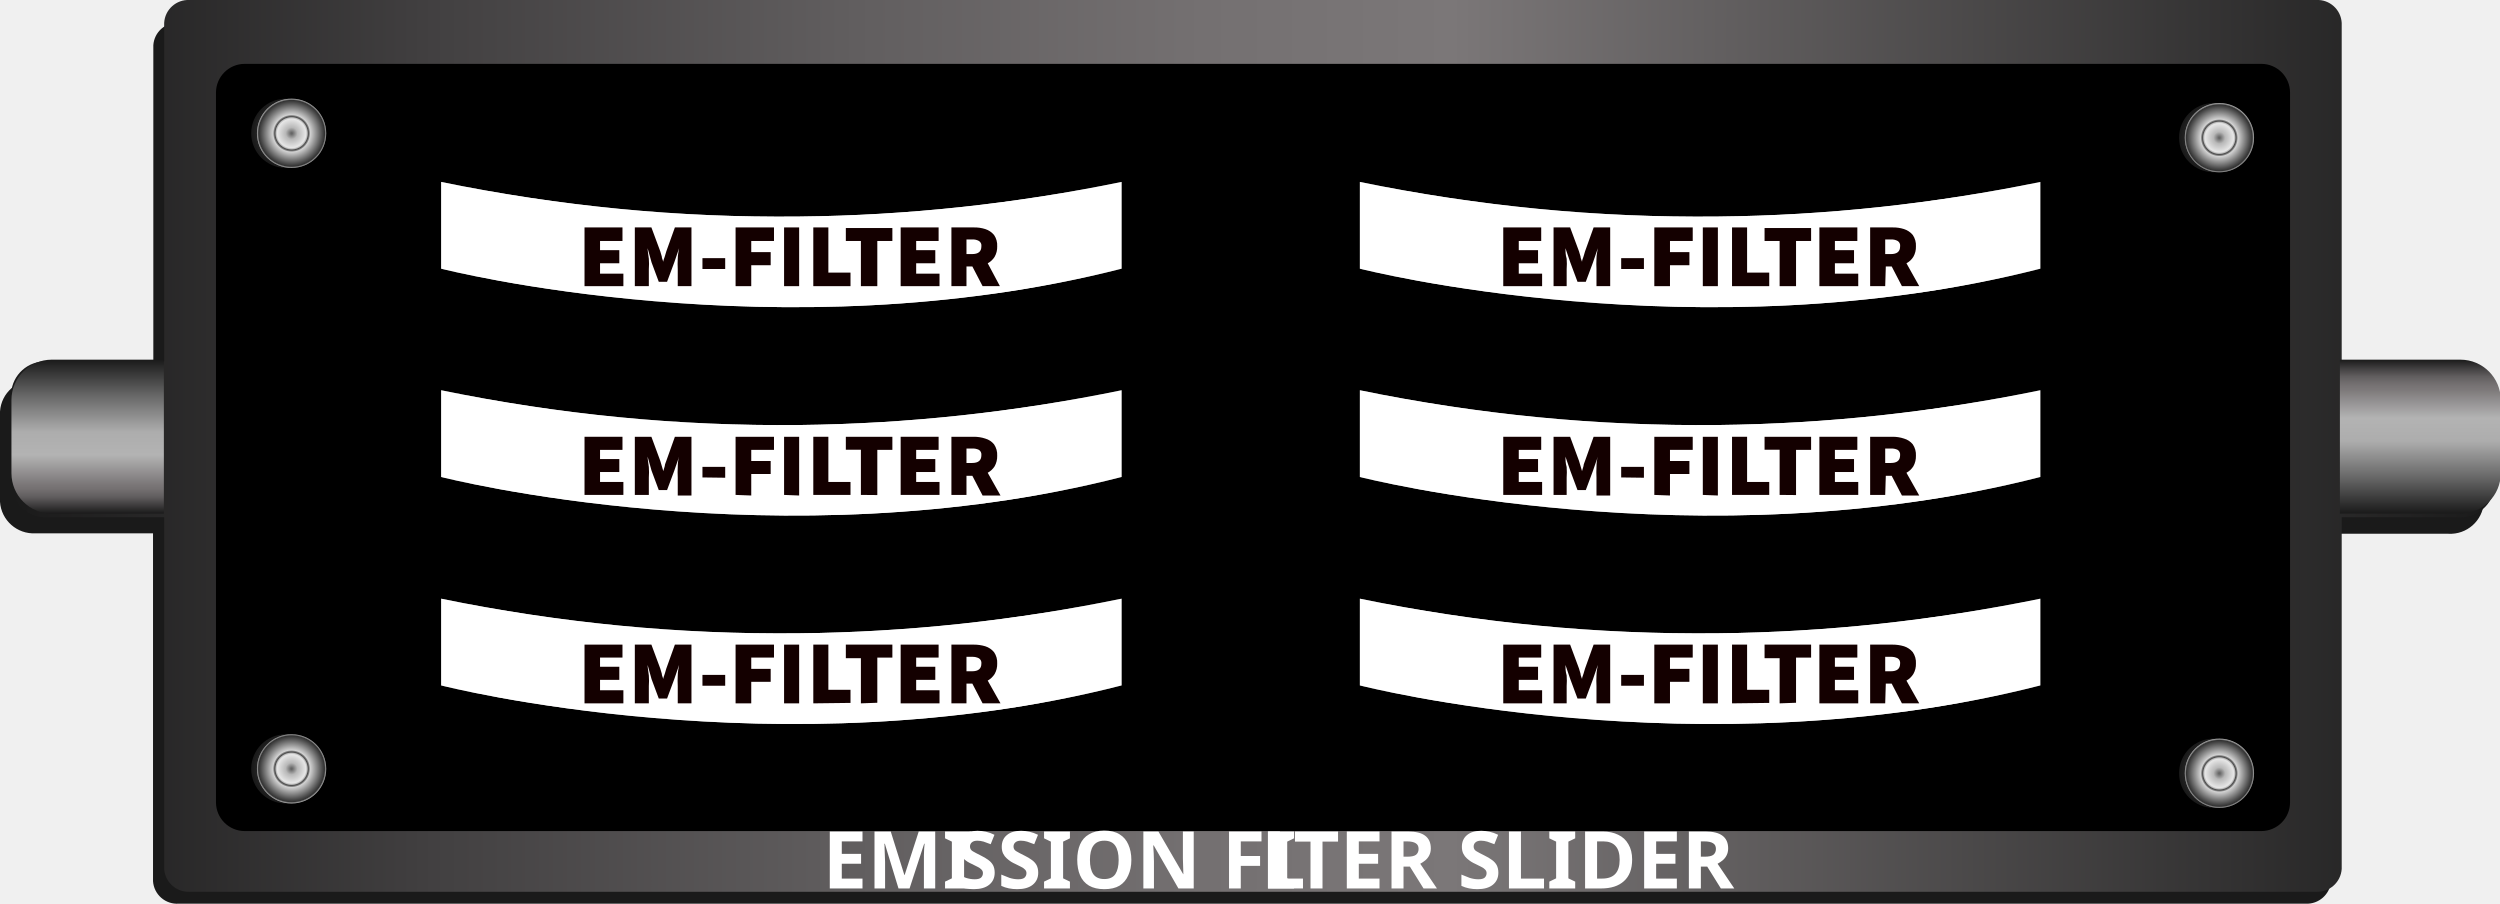
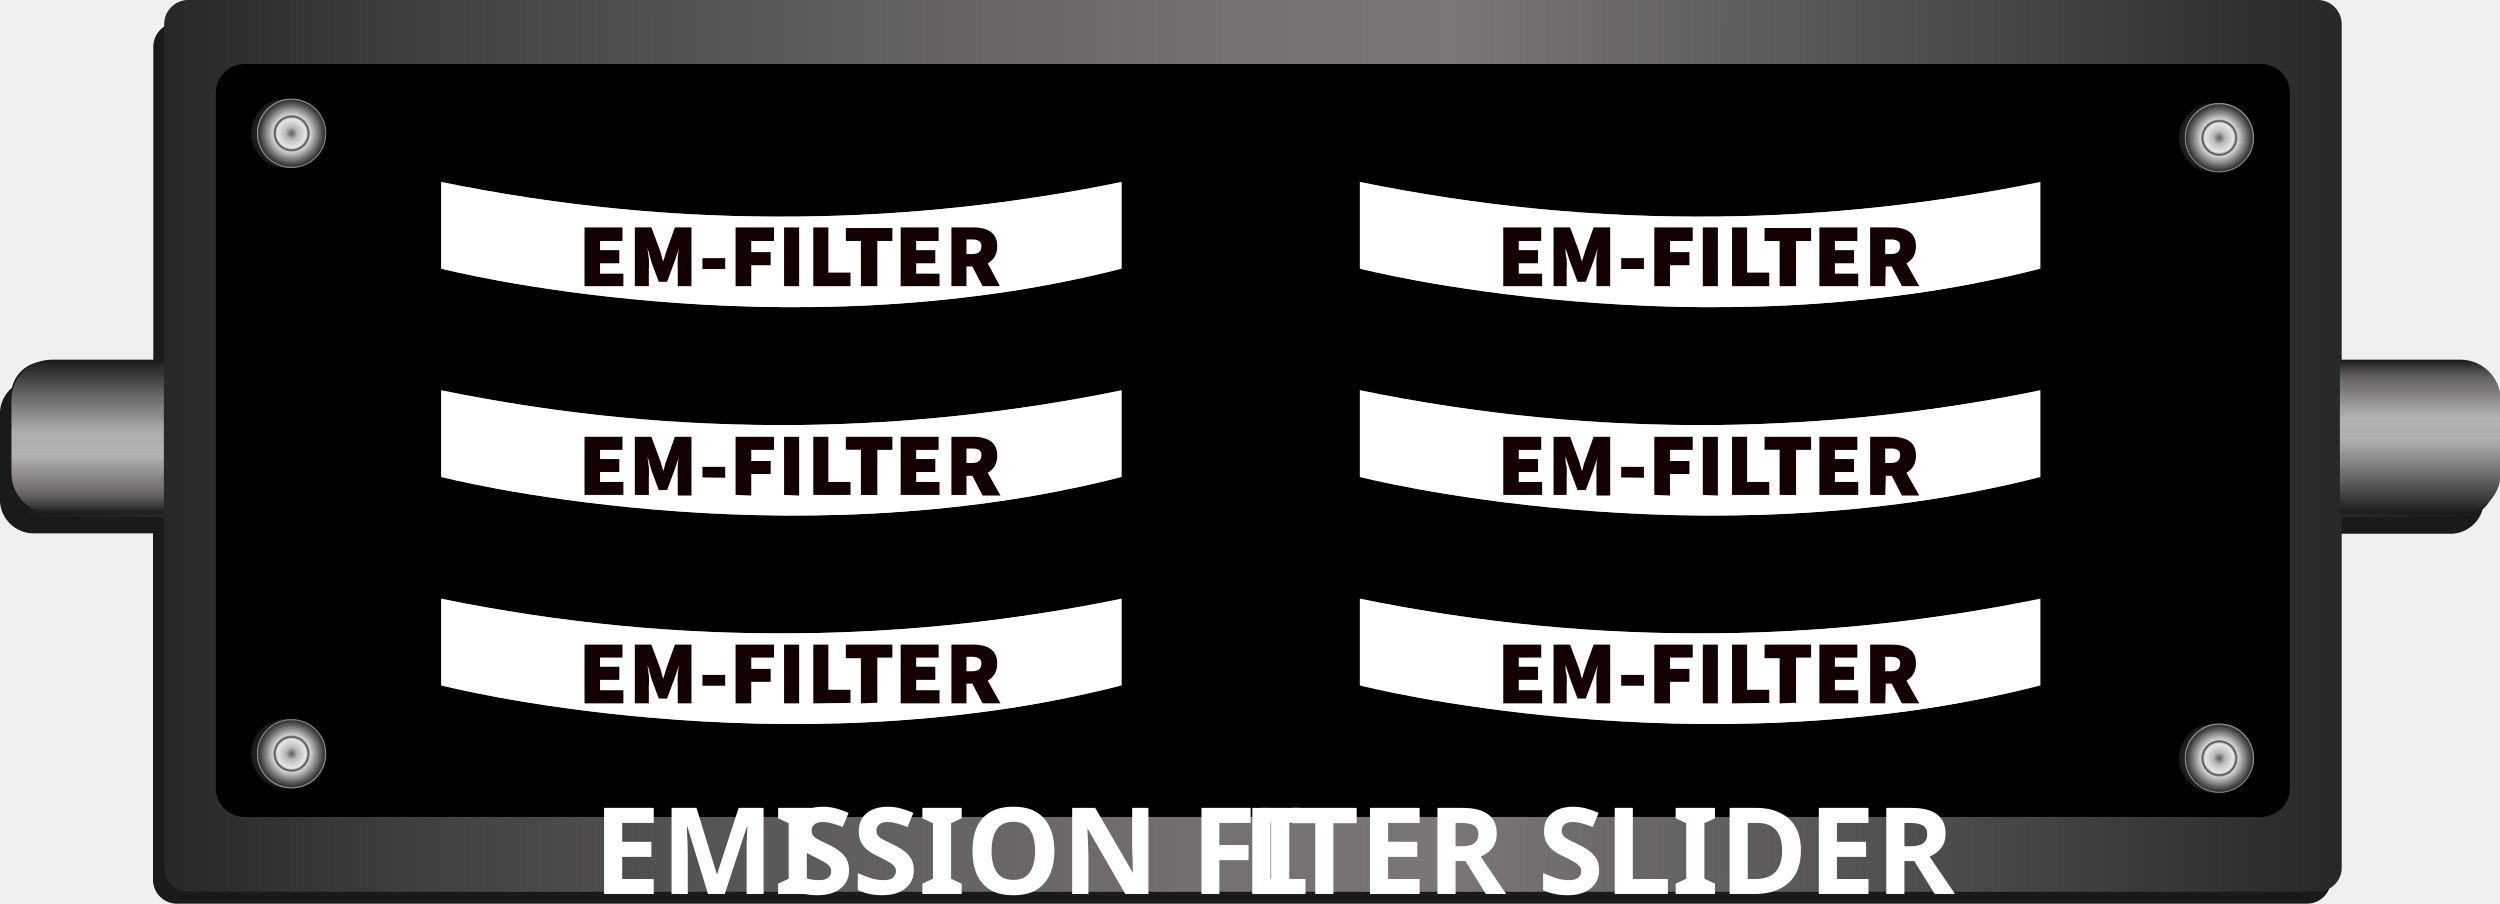
<svg xmlns="http://www.w3.org/2000/svg" xmlns:xlink="http://www.w3.org/1999/xlink" id="Layer_1" data-name="Layer 1" viewBox="0 0 165.99 60">
  <defs>
-     <style>.cls-1{fill:url(#linear-gradient);}.cls-2{fill:url(#linear-gradient-2);}.cls-3{fill:url(#linear-gradient-3);}.cls-4{fill:url(#linear-gradient-4);}.cls-5{fill:url(#linear-gradient-5);}.cls-6{fill:url(#radial-gradient);}.cls-7{fill:url(#radial-gradient-2);}.cls-8{fill:url(#radial-gradient-3);}.cls-9{fill:url(#radial-gradient-4);}.cls-10{fill:url(#radial-gradient-5);}.cls-11{fill:url(#radial-gradient-6);}.cls-12{fill:url(#radial-gradient-7);}.cls-13{fill:url(#radial-gradient-8);}.cls-14{fill:url(#linear-gradient-6);}.cls-15,.cls-22{fill:#fff;}.cls-16{fill:#140000;}.cls-17{fill:url(#linear-gradient-7);}.cls-18{fill:url(#linear-gradient-8);}.cls-19{fill:url(#linear-gradient-9);}.cls-20{fill:url(#linear-gradient-10);}.cls-21{fill:url(#linear-gradient-11);}.cls-22{font-size:5.3px;font-family:Mada-Black, Mada;font-weight:800;}.cls-23{letter-spacing:-0.02em;}.cls-24{letter-spacing:0em;}.cls-25{letter-spacing:-0.12em;}</style>
+     <style>.cls-1{fill:url(#linear-gradient);}.cls-2{fill:url(#linear-gradient-2);}.cls-3{fill:url(#linear-gradient-3);}.cls-4{fill:url(#linear-gradient-4);}.cls-5{fill:url(#linear-gradient-5);}.cls-6{fill:url(#radial-gradient);}.cls-7{fill:url(#radial-gradient-2);}.cls-8{fill:url(#radial-gradient-3);}.cls-9{fill:url(#radial-gradient-4);}.cls-10{fill:url(#radial-gradient-5);}.cls-11{fill:url(#radial-gradient-6);}.cls-12{fill:url(#radial-gradient-7);}.cls-13{fill:url(#radial-gradient-8);}.cls-14{fill:url(#linear-gradient-6);}.cls-15,.cls-22{fill:#fff;}.cls-16{fill:#140000;}.cls-17{fill:url(#linear-gradient-7);}.cls-18{fill:url(#linear-gradient-8);}.cls-19{fill:url(#linear-gradient-9);}.cls-20{fill:url(#linear-gradient-10);}.cls-21{fill:url(#linear-gradient-11);}.cls-22{font-size:8px;font-family:Mada-Bold, Mada;font-weight:700;}.cls-23{letter-spacing:-0.02em;}.cls-24{letter-spacing:0em;}.cls-25{letter-spacing:-0.12em;}</style>
    <linearGradient id="linear-gradient" x1="0.02" y1="30.77" x2="164.92" y2="30.77" gradientUnits="userSpaceOnUse">
      <stop offset="0" stop-color="#1a1a1a" />
      <stop offset="1" stop-color="#1a1a1a" />
    </linearGradient>
    <linearGradient id="linear-gradient-2" x1="0.74" y1="29.61" x2="165.64" y2="29.61" gradientUnits="userSpaceOnUse">
      <stop offset="0" stop-color="#1a1a1a" />
      <stop offset="0.17" stop-color="#424041" />
      <stop offset="0.34" stop-color="#615e5f" />
      <stop offset="0.48" stop-color="#747071" />
      <stop offset="0.58" stop-color="#7b7778" />
      <stop offset="1" stop-color="#1a1a1a" />
    </linearGradient>
-     <linearGradient id="linear-gradient-3" x1="1976.15" y1="-4014.01" x2="1882.95" y2="-4107.22" gradientTransform="matrix(1, 0, 0, -1, -1846.36, -4030.9)" gradientUnits="userSpaceOnUse">
+     <linearGradient id="linear-gradient-3" x1="1976.39" y1="-4014.25" x2="1883.66" y2="-4106.98" gradientTransform="matrix(1, 0, 0, -1, -1846.83, -4031.38)" gradientUnits="userSpaceOnUse">
      <stop offset="0" />
      <stop offset="0.87" />
    </linearGradient>
    <linearGradient id="linear-gradient-4" x1="5.82" y1="34.1" x2="5.82" y2="23.88" gradientUnits="userSpaceOnUse">
      <stop offset="0" stop-color="#1a1a1a" />
      <stop offset="0.06" stop-color="#424041" />
      <stop offset="0.11" stop-color="#615e5f" />
      <stop offset="0.16" stop-color="#747071" />
      <stop offset="0.19" stop-color="#7b7778" />
      <stop offset="0.38" stop-color="#b3b3b3" />
      <stop offset="0.53" stop-color="#adadad" />
      <stop offset="0.77" stop-color="#666" />
      <stop offset="1" stop-color="#1a1a1a" />
    </linearGradient>
    <linearGradient id="linear-gradient-5" x1="-10141.22" y1="1318.96" x2="-10141.22" y2="1308.74" gradientTransform="translate(10301.9 -1284.86)" xlink:href="#linear-gradient-4" />
    <radialGradient id="radial-gradient" cx="146.68" cy="9.49" r="2.3" gradientTransform="translate(0.29 -0.29) rotate(-0.02)" gradientUnits="userSpaceOnUse">
      <stop offset="0.02" stop-color="#666" />
      <stop offset="0.55" stop-color="#333" />
      <stop offset="0.97" stop-color="#1a1a1a" />
    </radialGradient>
    <radialGradient id="radial-gradient-2" cx="147.06" cy="9.49" r="2.3" gradientTransform="translate(0.29 -0.29) rotate(-0.02)" gradientUnits="userSpaceOnUse">
      <stop offset="0.02" stop-color="#666" />
      <stop offset="0.17" stop-color="#b8b8b8" />
      <stop offset="0.41" stop-color="#e6e6e6" />
      <stop offset="0.42" stop-color="#e1e1e1" />
      <stop offset="0.43" stop-color="#d3d3d3" />
      <stop offset="0.45" stop-color="#bbb" />
      <stop offset="0.46" stop-color="#9a9a9a" />
      <stop offset="0.47" stop-color="#707070" />
      <stop offset="0.48" stop-color="#4d4d4d" />
      <stop offset="0.49" stop-color="#5b5b5b" />
      <stop offset="0.51" stop-color="#818181" />
      <stop offset="0.53" stop-color="#bdbdbd" />
      <stop offset="0.54" stop-color="#d2d2d2" />
      <stop offset="0.69" stop-color="#979797" />
      <stop offset="0.88" stop-color="#4d4d4d" />
      <stop offset="0.95" stop-color="#333" />
      <stop offset="1" stop-color="#b3b3b3" />
    </radialGradient>
-     <radialGradient id="radial-gradient-3" cx="146.66" cy="51.69" r="2.3" xlink:href="#radial-gradient" />
-     <radialGradient id="radial-gradient-4" cx="147.05" cy="51.69" r="2.3" xlink:href="#radial-gradient-2" />
+     <radialGradient id="radial-gradient-3" cx="146.66" cy="50.69" r="2.3" xlink:href="#radial-gradient" />
+     <radialGradient id="radial-gradient-4" cx="147.05" cy="50.69" r="2.3" xlink:href="#radial-gradient-2" />
    <radialGradient id="radial-gradient-5" cx="18.68" cy="9.15" r="2.3" xlink:href="#radial-gradient" />
    <radialGradient id="radial-gradient-6" cx="19.07" cy="9.15" r="2.3" xlink:href="#radial-gradient-2" />
-     <radialGradient id="radial-gradient-7" cx="18.67" cy="51.34" r="2.3" xlink:href="#radial-gradient" />
-     <radialGradient id="radial-gradient-8" cx="19.05" cy="51.34" r="2.3" xlink:href="#radial-gradient-2" />
+     <radialGradient id="radial-gradient-7" cx="18.67" cy="50.34" r="2.3" xlink:href="#radial-gradient" />
+     <radialGradient id="radial-gradient-8" cx="19.05" cy="50.34" r="2.3" xlink:href="#radial-gradient-2" />
    <linearGradient id="linear-gradient-6" x1="-4868.28" y1="-946.39" x2="-4868.28" y2="-991.57" gradientTransform="matrix(0, -1, -1, 0, -856.1, -4824.38)" gradientUnits="userSpaceOnUse">
      <stop offset="0.02" stop-color="#666" />
      <stop offset="0.02" stop-color="#6e6e6e" />
      <stop offset="0.05" stop-color="#999899" />
      <stop offset="0.07" stop-color="#b8b7b8" />
      <stop offset="0.09" stop-color="#cbcacb" />
      <stop offset="0.11" stop-color="#d2d1d2" />
      <stop offset="0.18" stop-color="#c5c4c5" />
      <stop offset="0.29" stop-color="#979696" />
      <stop offset="0.33" stop-color="#919090" />
      <stop offset="0.5" stop-color="#f2f2f2" />
      <stop offset="0.78" stop-color="#c9c8c8" />
      <stop offset="0.85" stop-color="#fff" />
      <stop offset="1" stop-color="#4d4d4d" />
    </linearGradient>
    <linearGradient id="linear-gradient-7" x1="-4854.45" y1="-946.39" x2="-4854.45" y2="-991.57" xlink:href="#linear-gradient-6" />
    <linearGradient id="linear-gradient-8" x1="-4840.61" y1="-946.39" x2="-4840.61" y2="-991.57" xlink:href="#linear-gradient-6" />
    <linearGradient id="linear-gradient-9" x1="-4868.28" y1="-885.39" x2="-4868.28" y2="-930.57" xlink:href="#linear-gradient-6" />
    <linearGradient id="linear-gradient-10" x1="-4854.45" y1="-885.39" x2="-4854.45" y2="-930.57" xlink:href="#linear-gradient-6" />
    <linearGradient id="linear-gradient-11" x1="-4840.61" y1="-885.39" x2="-4840.61" y2="-930.57" xlink:href="#linear-gradient-6" />
  </defs>
  <path class="cls-1" d="M162.56,25.23h-7.79V3a1.61,1.61,0,0,0-1.7-1.49H11.87A1.6,1.6,0,0,0,10.18,3V25.23H2.38A2.24,2.24,0,0,0,0,27.32v6a2.24,2.24,0,0,0,2.36,2.09h7.8V58.51A1.6,1.6,0,0,0,11.87,60h141.2a1.61,1.61,0,0,0,1.7-1.5V35.44h7.79a2.24,2.24,0,0,0,2.36-2.09v-6A2.24,2.24,0,0,0,162.56,25.23Z" />
  <path class="cls-2" d="M163.28,24h-7.8V1.52A1.61,1.61,0,0,0,153.79,0H12.59A1.61,1.61,0,0,0,10.9,1.52V24H3.1A2.25,2.25,0,0,0,.74,26.11v6.11A2.26,2.26,0,0,0,3.1,34.34h7.8V57.69a1.62,1.62,0,0,0,1.69,1.52h141.2a1.62,1.62,0,0,0,1.69-1.52V34.34h7.8a2.26,2.26,0,0,0,2.36-2.12V26.11A2.25,2.25,0,0,0,163.28,24Z" />
-   <rect class="cls-3" x="57.72" y="-39.14" width="50.94" height="137.71" rx="1.91" transform="translate(53.48 112.9) rotate(-90)" />
+   <rect class="cls-3" x="58.19" y="-39.62" width="49.99" height="137.71" rx="1.91" transform="translate(53.95 112.43) rotate(-90)" />
  <path class="cls-4" d="M3.44,23.88h7.44a0,0,0,0,1,0,0V34.1a0,0,0,0,1,0,0H3.44A2.68,2.68,0,0,1,.76,31.42V26.56a2.68,2.68,0,0,1,2.68-2.68Z" />
  <path class="cls-5" d="M158,23.88h8a0,0,0,0,1,0,0V34.1a0,0,0,0,1,0,0h-8a2.68,2.68,0,0,1-2.68-2.68V26.56A2.68,2.68,0,0,1,158,23.88Z" transform="translate(321.36 57.98) rotate(180)" />
  <circle class="cls-6" cx="146.98" cy="9.14" r="2.3" />
  <circle class="cls-7" cx="147.36" cy="9.14" r="2.3" />
-   <circle class="cls-8" cx="146.98" cy="51.34" r="2.3" />
-   <circle class="cls-9" cx="147.36" cy="51.34" r="2.3" />
+   <circle class="cls-8" cx="146.98" cy="50.34" r="2.3" />
+   <circle class="cls-9" cx="147.36" cy="50.34" r="2.3" />
  <circle class="cls-10" cx="18.98" cy="8.85" r="2.3" />
  <circle class="cls-11" cx="19.36" cy="8.85" r="2.3" />
-   <circle class="cls-12" cx="18.98" cy="51.05" r="2.3" />
-   <circle class="cls-13" cx="19.36" cy="51.05" r="2.3" />
+   <circle class="cls-12" cx="18.98" cy="50.05" r="2.3" />
+   <circle class="cls-13" cx="19.36" cy="50.05" r="2.3" />
  <path class="cls-14" d="M135.47,45.51V39.75a111.77,111.77,0,0,1-21.4,2.3,111.81,111.81,0,0,1-23.78-2.3v5.76S112.88,51.27,135.47,45.51Z" />
  <path class="cls-15" d="M135.47,45.51V39.75a111.77,111.77,0,0,1-21.4,2.3,111.81,111.81,0,0,1-23.78-2.3v5.76S112.88,51.27,135.47,45.51Z" />
  <path class="cls-16" d="M99.81,46.7V42.8h2.52v.86h-1.49v.61h1.28v.87h-1.28v.69h1.55v.87Z" />
  <path class="cls-16" d="M103.15,46.7V42.8h1.1l.59,1.59a3.37,3.37,0,0,1,.1.34c0,.12.07.24.1.35h0c0-.11.07-.23.1-.35s.07-.23.1-.34l.57-1.59h1.1v3.9H106V45.55a6.38,6.38,0,0,1,0-.7c0-.27.06-.5.09-.7h0l-.32.94-.48,1.29h-.55l-.48-1.29-.32-.94h0c0,.2,0,.43.08.7a4.59,4.59,0,0,1,0,.7V46.7Z" />
  <path class="cls-16" d="M107.64,45.53v-.72h1.51v.72Z" />
  <path class="cls-16" d="M109.84,46.7V42.8h2.55v.86h-1.51v.75h1.29v.86h-1.29V46.7Z" />
  <path class="cls-16" d="M113.06,46.7V42.8h1v3.9Z" />
  <path class="cls-16" d="M115,46.7V42.8h1v3h1.47v.87Z" />
  <path class="cls-16" d="M118.16,46.7v-3h-1V42.8h3.09v.86h-1v3Z" />
  <path class="cls-16" d="M120.8,46.7V42.8h2.52v.86h-1.49v.61h1.27v.87h-1.27v.69h1.55v.87Z" />
  <path class="cls-16" d="M125.17,46.7h-1V42.8h1.48a2.65,2.65,0,0,1,.77.11,1.25,1.25,0,0,1,.58.39,1.21,1.21,0,0,1,.21.76,1.31,1.31,0,0,1-.17.69,1.29,1.29,0,0,1-.46.44l.85,1.51h-1.15l-.68-1.31h-.39Zm0-2.13h.37c.42,0,.62-.17.62-.51a.36.36,0,0,0-.16-.35.92.92,0,0,0-.46-.1h-.37Z" />
  <path class="cls-17" d="M135.47,31.67V25.91a111.69,111.69,0,0,1-21.4,2.31,111.74,111.74,0,0,1-23.78-2.31v5.76S112.88,37.43,135.47,31.67Z" />
  <path class="cls-15" d="M135.47,31.67V25.91a111.69,111.69,0,0,1-21.4,2.31,111.74,111.74,0,0,1-23.78-2.31v5.76S112.88,37.43,135.47,31.67Z" />
  <path class="cls-16" d="M99.81,32.86V29h2.52v.87h-1.49v.61h1.28v.86h-1.28V32h1.55v.86Z" />
  <path class="cls-16" d="M103.15,32.86V29h1.1l.59,1.6a3.37,3.37,0,0,1,.1.34l.1.34h0l.1-.34c0-.12.07-.23.1-.34l.57-1.6h1.1v3.9H106V31.71a6.55,6.55,0,0,1,0-.7q0-.41.09-.69h0l-.32.93-.48,1.29h-.55l-.48-1.29-.32-.93h0c0,.19,0,.42.08.69a4.68,4.68,0,0,1,0,.7v1.15Z" />
  <path class="cls-16" d="M107.64,31.7V31h1.51v.72Z" />
  <path class="cls-16" d="M109.84,32.86V29h2.55v.87h-1.51v.74h1.29v.86h-1.29v1.43Z" />
  <path class="cls-16" d="M113.06,32.86V29h1v3.9Z" />
  <path class="cls-16" d="M115,32.86V29h1v3h1.47v.86Z" />
  <path class="cls-16" d="M118.16,32.86v-3h-1V29h3.09v.87h-1v3Z" />
  <path class="cls-16" d="M120.8,32.86V29h2.52v.87h-1.49v.61h1.27v.86h-1.27V32h1.55v.86Z" />
  <path class="cls-16" d="M125.17,32.86h-1V29h1.48a2.35,2.35,0,0,1,.77.12,1.16,1.16,0,0,1,.58.38,1.23,1.23,0,0,1,.21.76,1.37,1.37,0,0,1-.17.7,1.26,1.26,0,0,1-.46.43l.85,1.51h-1.15l-.68-1.31h-.39Zm0-2.12h.37c.42,0,.62-.17.62-.52a.37.37,0,0,0-.16-.35.94.94,0,0,0-.46-.09h-.37Z" />
  <path class="cls-18" d="M135.47,17.84V12.08a111.77,111.77,0,0,1-21.4,2.3,111.81,111.81,0,0,1-23.78-2.3v5.76S112.88,23.59,135.47,17.84Z" />
  <path class="cls-15" d="M135.47,17.84V12.08a111.77,111.77,0,0,1-21.4,2.3,111.81,111.81,0,0,1-23.78-2.3v5.76S112.88,23.59,135.47,17.84Z" />
  <path class="cls-16" d="M99.81,19v-3.9h2.52V16h-1.49v.61h1.28v.87h-1.28v.69h1.55V19Z" />
  <path class="cls-16" d="M103.15,19v-3.9h1.1l.59,1.59a3.37,3.37,0,0,1,.1.34c0,.12.07.23.1.35h0c0-.12.07-.23.1-.35s.07-.23.1-.34l.57-1.59h1.1V19H106V17.87a6.21,6.21,0,0,1,0-.69c0-.27.06-.5.09-.7h0l-.32.94-.48,1.29h-.55l-.48-1.29-.32-.94h0c0,.2,0,.43.08.7a4.47,4.47,0,0,1,0,.69V19Z" />
  <path class="cls-16" d="M107.64,17.86v-.72h1.51v.72Z" />
  <path class="cls-16" d="M109.84,19v-3.9h2.55V16h-1.51v.74h1.29v.87h-1.29V19Z" />
  <path class="cls-16" d="M113.06,19v-3.9h1V19Z" />
  <path class="cls-16" d="M115,19v-3.9h1v3h1.47V19Z" />
  <path class="cls-16" d="M118.16,19V16h-1v-.86h3.09V16h-1v3Z" />
  <path class="cls-16" d="M120.8,19v-3.9h2.52V16h-1.49v.61h1.27v.87h-1.27v.69h1.55V19Z" />
  <path class="cls-16" d="M125.17,19h-1v-3.9h1.48a2.35,2.35,0,0,1,.77.11,1.25,1.25,0,0,1,.58.39,1.21,1.21,0,0,1,.21.76,1.31,1.31,0,0,1-.17.69,1.19,1.19,0,0,1-.46.43l.85,1.52h-1.15l-.68-1.31h-.39Zm0-2.13h.37c.42,0,.62-.17.62-.51A.36.36,0,0,0,126,16a.83.83,0,0,0-.46-.1h-.37Z" />
  <path class="cls-19" d="M74.47,45.51V39.75a111.77,111.77,0,0,1-21.4,2.3,111.81,111.81,0,0,1-23.78-2.3v5.76S51.88,51.27,74.47,45.51Z" />
  <path class="cls-15" d="M74.47,45.51V39.75a111.77,111.77,0,0,1-21.4,2.3,111.81,111.81,0,0,1-23.78-2.3v5.76S51.88,51.27,74.47,45.51Z" />
  <path class="cls-16" d="M38.81,46.7V42.8h2.52v.86H39.84v.61h1.28v.87H39.84v.69h1.55v.87Z" />
  <path class="cls-16" d="M42.15,46.7V42.8h1.1l.59,1.59a3.37,3.37,0,0,1,.1.34c0,.12.07.24.1.35h0c0-.11.07-.23.1-.35s.07-.23.1-.34l.57-1.59h1.1v3.9H45V45.55a6.38,6.38,0,0,1,0-.7c0-.27.06-.5.09-.7h0l-.32.94-.48,1.29h-.55l-.48-1.29L43,44.15h0c0,.2.05.43.08.7a4.59,4.59,0,0,1,0,.7V46.7Z" />
  <path class="cls-16" d="M46.64,45.53v-.72h1.51v.72Z" />
  <path class="cls-16" d="M48.84,46.7V42.8h2.55v.86H49.88v.75h1.29v.86H49.88V46.7Z" />
  <path class="cls-16" d="M52.06,46.7V42.8h1v3.9Z" />
  <path class="cls-16" d="M54,46.7V42.8h1v3h1.47v.87Z" />
  <path class="cls-16" d="M57.16,46.7v-3h-1V42.8h3.09v.86h-1v3Z" />
  <path class="cls-16" d="M59.8,46.7V42.8h2.52v.86H60.83v.61H62.1v.87H60.83v.69h1.55v.87Z" />
  <path class="cls-16" d="M64.17,46.7h-1V42.8h1.48a2.65,2.65,0,0,1,.77.11,1.25,1.25,0,0,1,.58.39,1.21,1.21,0,0,1,.21.76,1.31,1.31,0,0,1-.17.69,1.29,1.29,0,0,1-.46.44l.85,1.51H65.24l-.68-1.31h-.39Zm0-2.13h.37c.42,0,.62-.17.62-.51a.36.36,0,0,0-.16-.35.92.92,0,0,0-.46-.1h-.37Z" />
  <path class="cls-20" d="M74.47,31.67V25.91a111.69,111.69,0,0,1-21.4,2.31,111.74,111.74,0,0,1-23.78-2.31v5.76S51.88,37.43,74.47,31.67Z" />
  <path class="cls-15" d="M74.47,31.67V25.91a111.69,111.69,0,0,1-21.4,2.31,111.74,111.74,0,0,1-23.78-2.31v5.76S51.88,37.43,74.47,31.67Z" />
  <path class="cls-16" d="M38.81,32.86V29h2.52v.87H39.84v.61h1.28v.86H39.84V32h1.55v.86Z" />
  <path class="cls-16" d="M42.15,32.86V29h1.1l.59,1.6a3.37,3.37,0,0,1,.1.34l.1.34h0l.1-.34c0-.12.07-.23.1-.34l.57-1.6h1.1v3.9H45V31.71a6.55,6.55,0,0,1,0-.7q0-.41.09-.69h0l-.32.93-.48,1.29h-.55l-.48-1.29L43,30.32h0c0,.19.05.42.08.69a4.68,4.68,0,0,1,0,.7v1.15Z" />
  <path class="cls-16" d="M46.64,31.7V31h1.51v.72Z" />
  <path class="cls-16" d="M48.84,32.86V29h2.55v.87H49.88v.74h1.29v.86H49.88v1.43Z" />
  <path class="cls-16" d="M52.06,32.86V29h1v3.9Z" />
  <path class="cls-16" d="M54,32.86V29h1v3h1.47v.86Z" />
  <path class="cls-16" d="M57.16,32.86v-3h-1V29h3.09v.87h-1v3Z" />
  <path class="cls-16" d="M59.8,32.86V29h2.52v.87H60.83v.61H62.1v.86H60.83V32h1.55v.86Z" />
  <path class="cls-16" d="M64.17,32.86h-1V29h1.48a2.35,2.35,0,0,1,.77.12,1.16,1.16,0,0,1,.58.38,1.23,1.23,0,0,1,.21.76,1.37,1.37,0,0,1-.17.7,1.26,1.26,0,0,1-.46.43l.85,1.51H65.24l-.68-1.31h-.39Zm0-2.12h.37c.42,0,.62-.17.62-.52a.37.37,0,0,0-.16-.35.94.94,0,0,0-.46-.09h-.37Z" />
  <path class="cls-21" d="M74.47,17.84V12.08a111.77,111.77,0,0,1-21.4,2.3,111.81,111.81,0,0,1-23.78-2.3v5.76S51.88,23.59,74.47,17.84Z" />
  <path class="cls-15" d="M74.47,17.84V12.08a111.77,111.77,0,0,1-21.4,2.3,111.81,111.81,0,0,1-23.78-2.3v5.76S51.88,23.59,74.47,17.84Z" />
  <path class="cls-16" d="M38.81,19v-3.9h2.52V16H39.84v.61h1.28v.87H39.84v.69h1.55V19Z" />
  <path class="cls-16" d="M42.15,19v-3.9h1.1l.59,1.59a3.37,3.37,0,0,1,.1.34c0,.12.07.23.1.35h0c0-.12.07-.23.1-.35s.07-.23.1-.34l.57-1.59h1.1V19H45V17.87a6.21,6.21,0,0,1,0-.69c0-.27.06-.5.09-.7h0l-.32.94-.48,1.29h-.55l-.48-1.29L43,16.48h0c0,.2.05.43.08.7a4.47,4.47,0,0,1,0,.69V19Z" />
  <path class="cls-16" d="M46.64,17.86v-.72h1.51v.72Z" />
  <path class="cls-16" d="M48.84,19v-3.9h2.55V16H49.88v.74h1.29v.87H49.88V19Z" />
  <path class="cls-16" d="M52.06,19v-3.9h1V19Z" />
  <path class="cls-16" d="M54,19v-3.9h1v3h1.47V19Z" />
  <path class="cls-16" d="M57.16,19V16h-1v-.86h3.09V16h-1v3Z" />
  <path class="cls-16" d="M59.8,19v-3.9h2.52V16H60.83v.61H62.1v.87H60.83v.69h1.55V19Z" />
  <path class="cls-16" d="M64.17,19h-1v-3.9h1.48a2.35,2.35,0,0,1,.77.11,1.25,1.25,0,0,1,.58.39,1.21,1.21,0,0,1,.21.76,1.31,1.31,0,0,1-.17.69,1.19,1.19,0,0,1-.46.43L66.39,19H65.24l-.68-1.31h-.39Zm0-2.13h.37c.42,0,.62-.17.62-.51A.36.36,0,0,0,65,16a.83.83,0,0,0-.46-.1h-.37Z" />
-   <text class="cls-22" transform="translate(54.61 58.99)">EMI<tspan class="cls-23" x="8.73" y="0">S</tspan>
-     <tspan class="cls-24" x="11.62" y="0">SION FI</tspan>
-     <tspan class="cls-25" x="29.09" y="0">L</tspan>
-     <tspan class="cls-24" x="31.26" y="0">TER SLIDER</tspan>
+   <text class="cls-22" transform="translate(39.39 59.36)">EMI<tspan class="cls-23" x="12.89" y="0">S</tspan>
+     <tspan class="cls-24" x="17.19" y="0">SION FI</tspan>
+     <tspan class="cls-25" x="43.04" y="0">L</tspan>
+     <tspan x="46.22" y="0">TER SLIDER</tspan>
  </text>
</svg>
